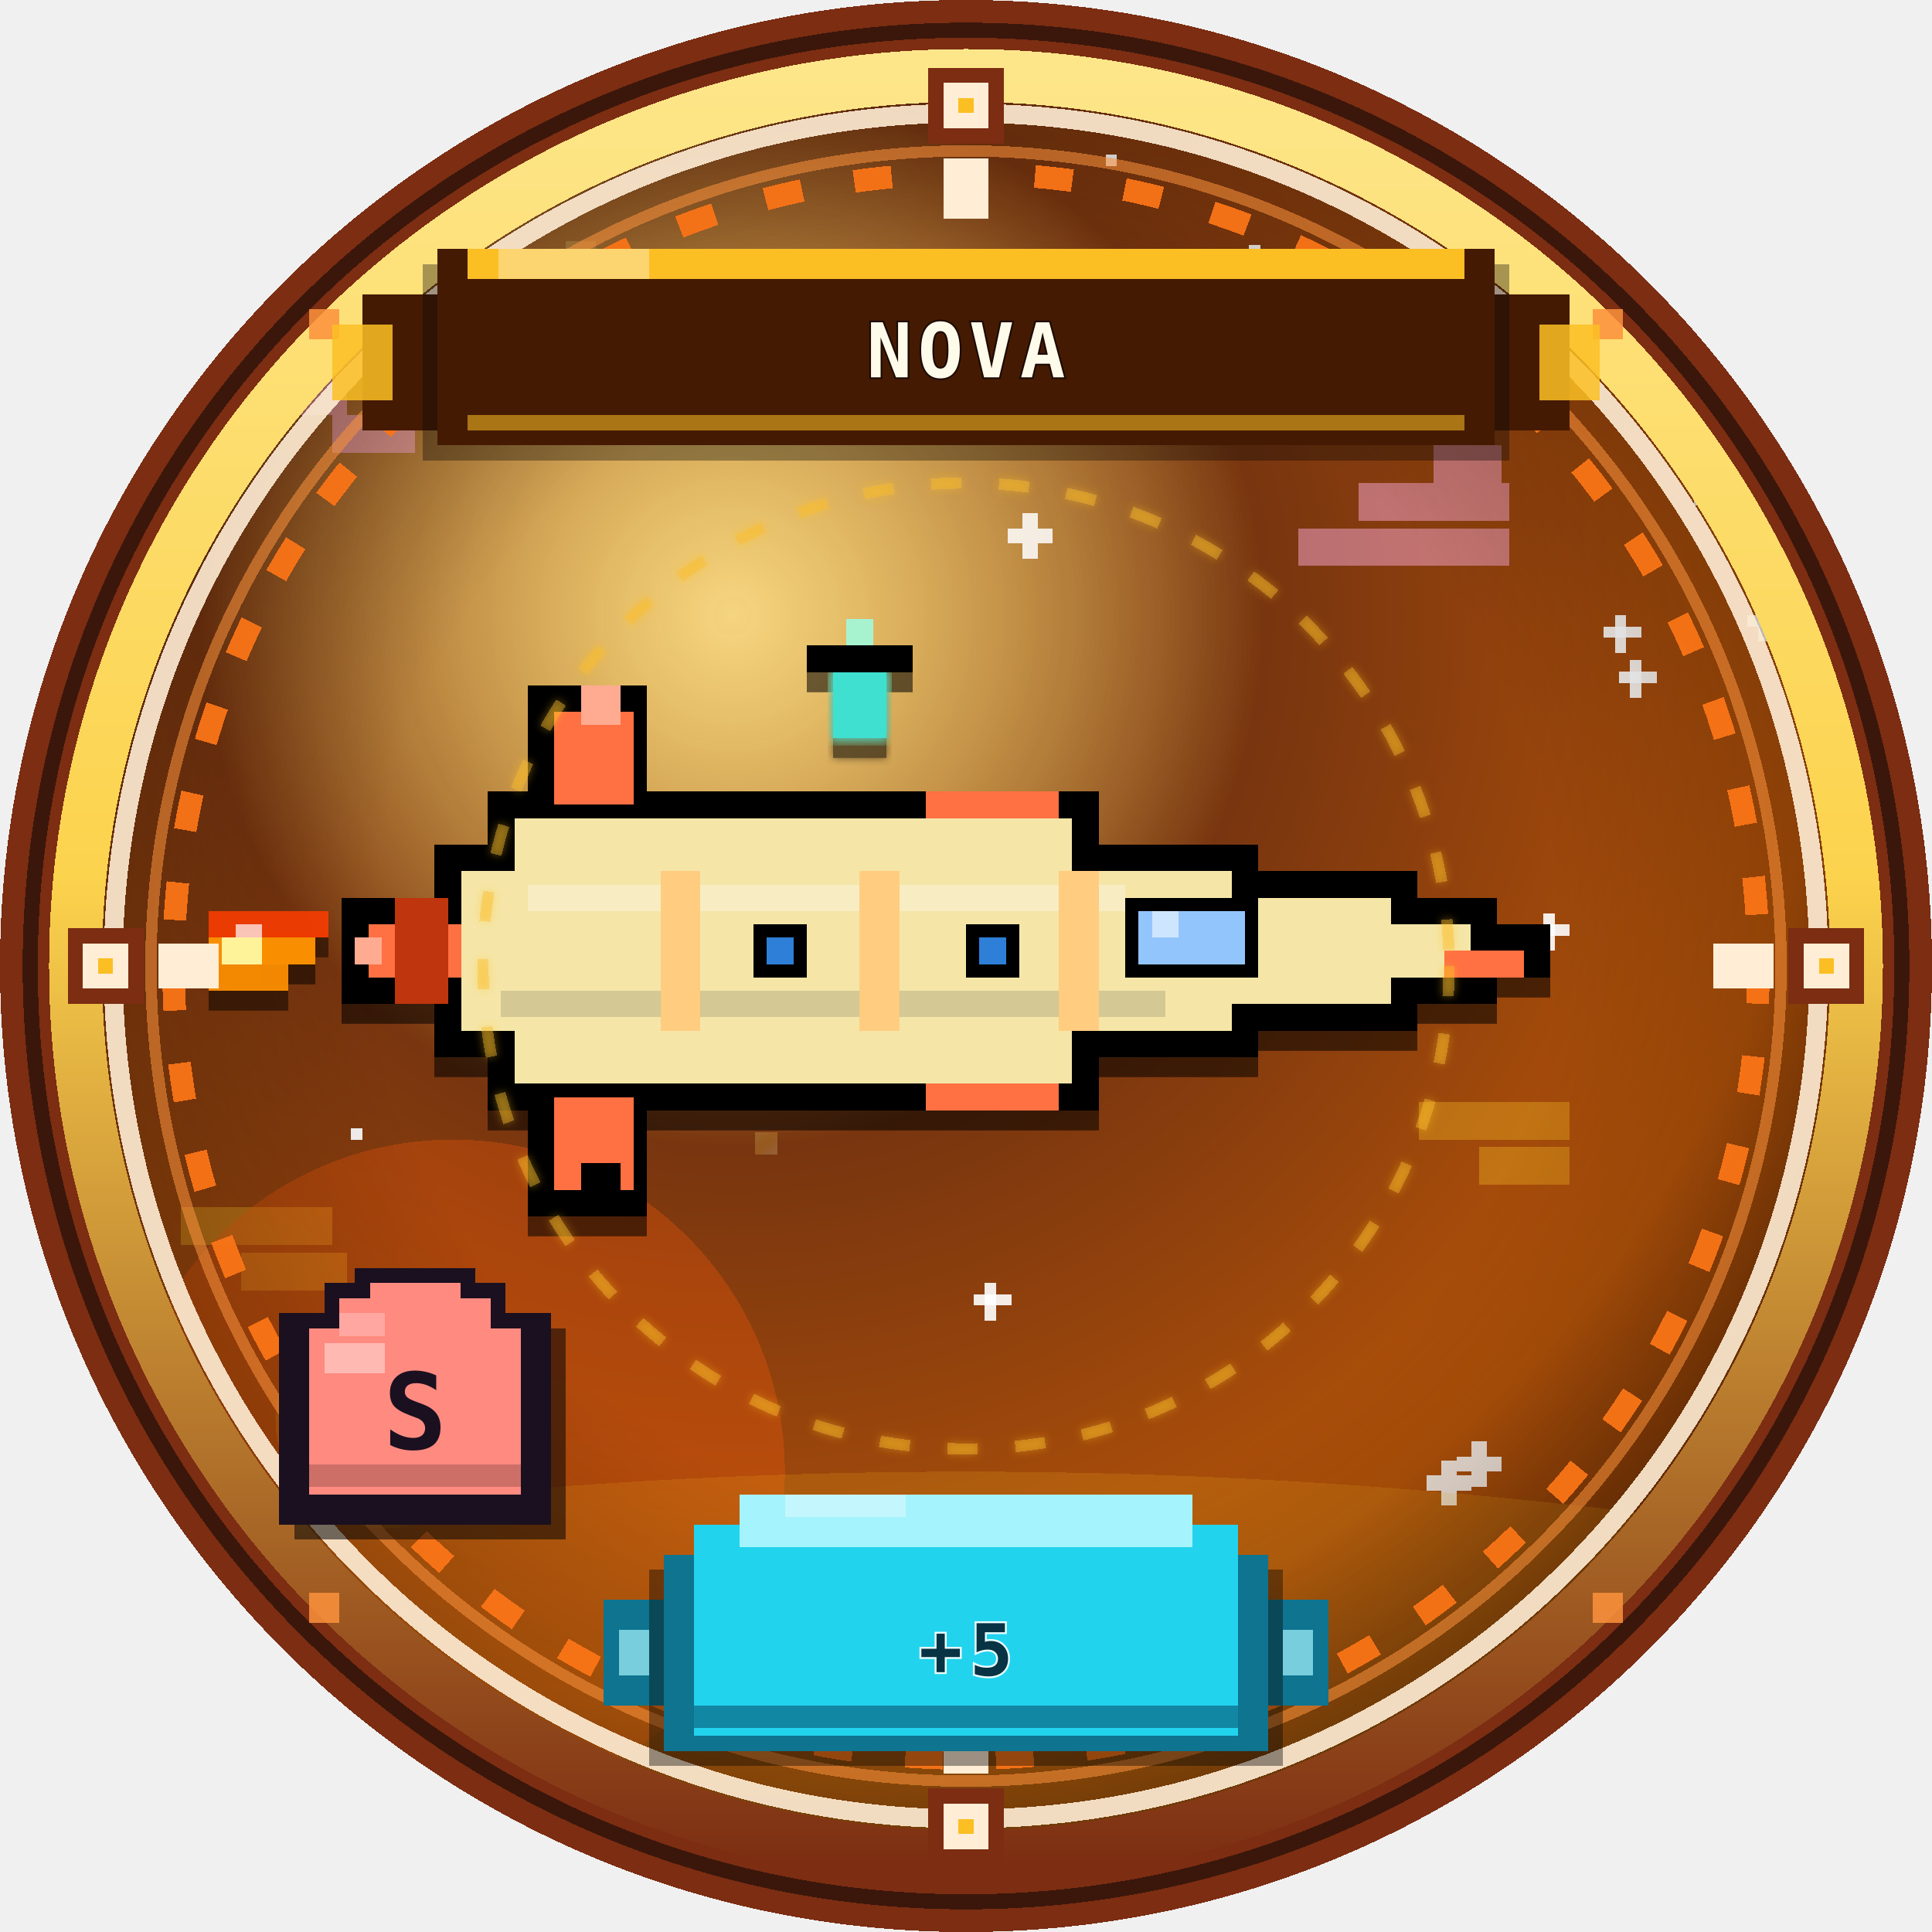
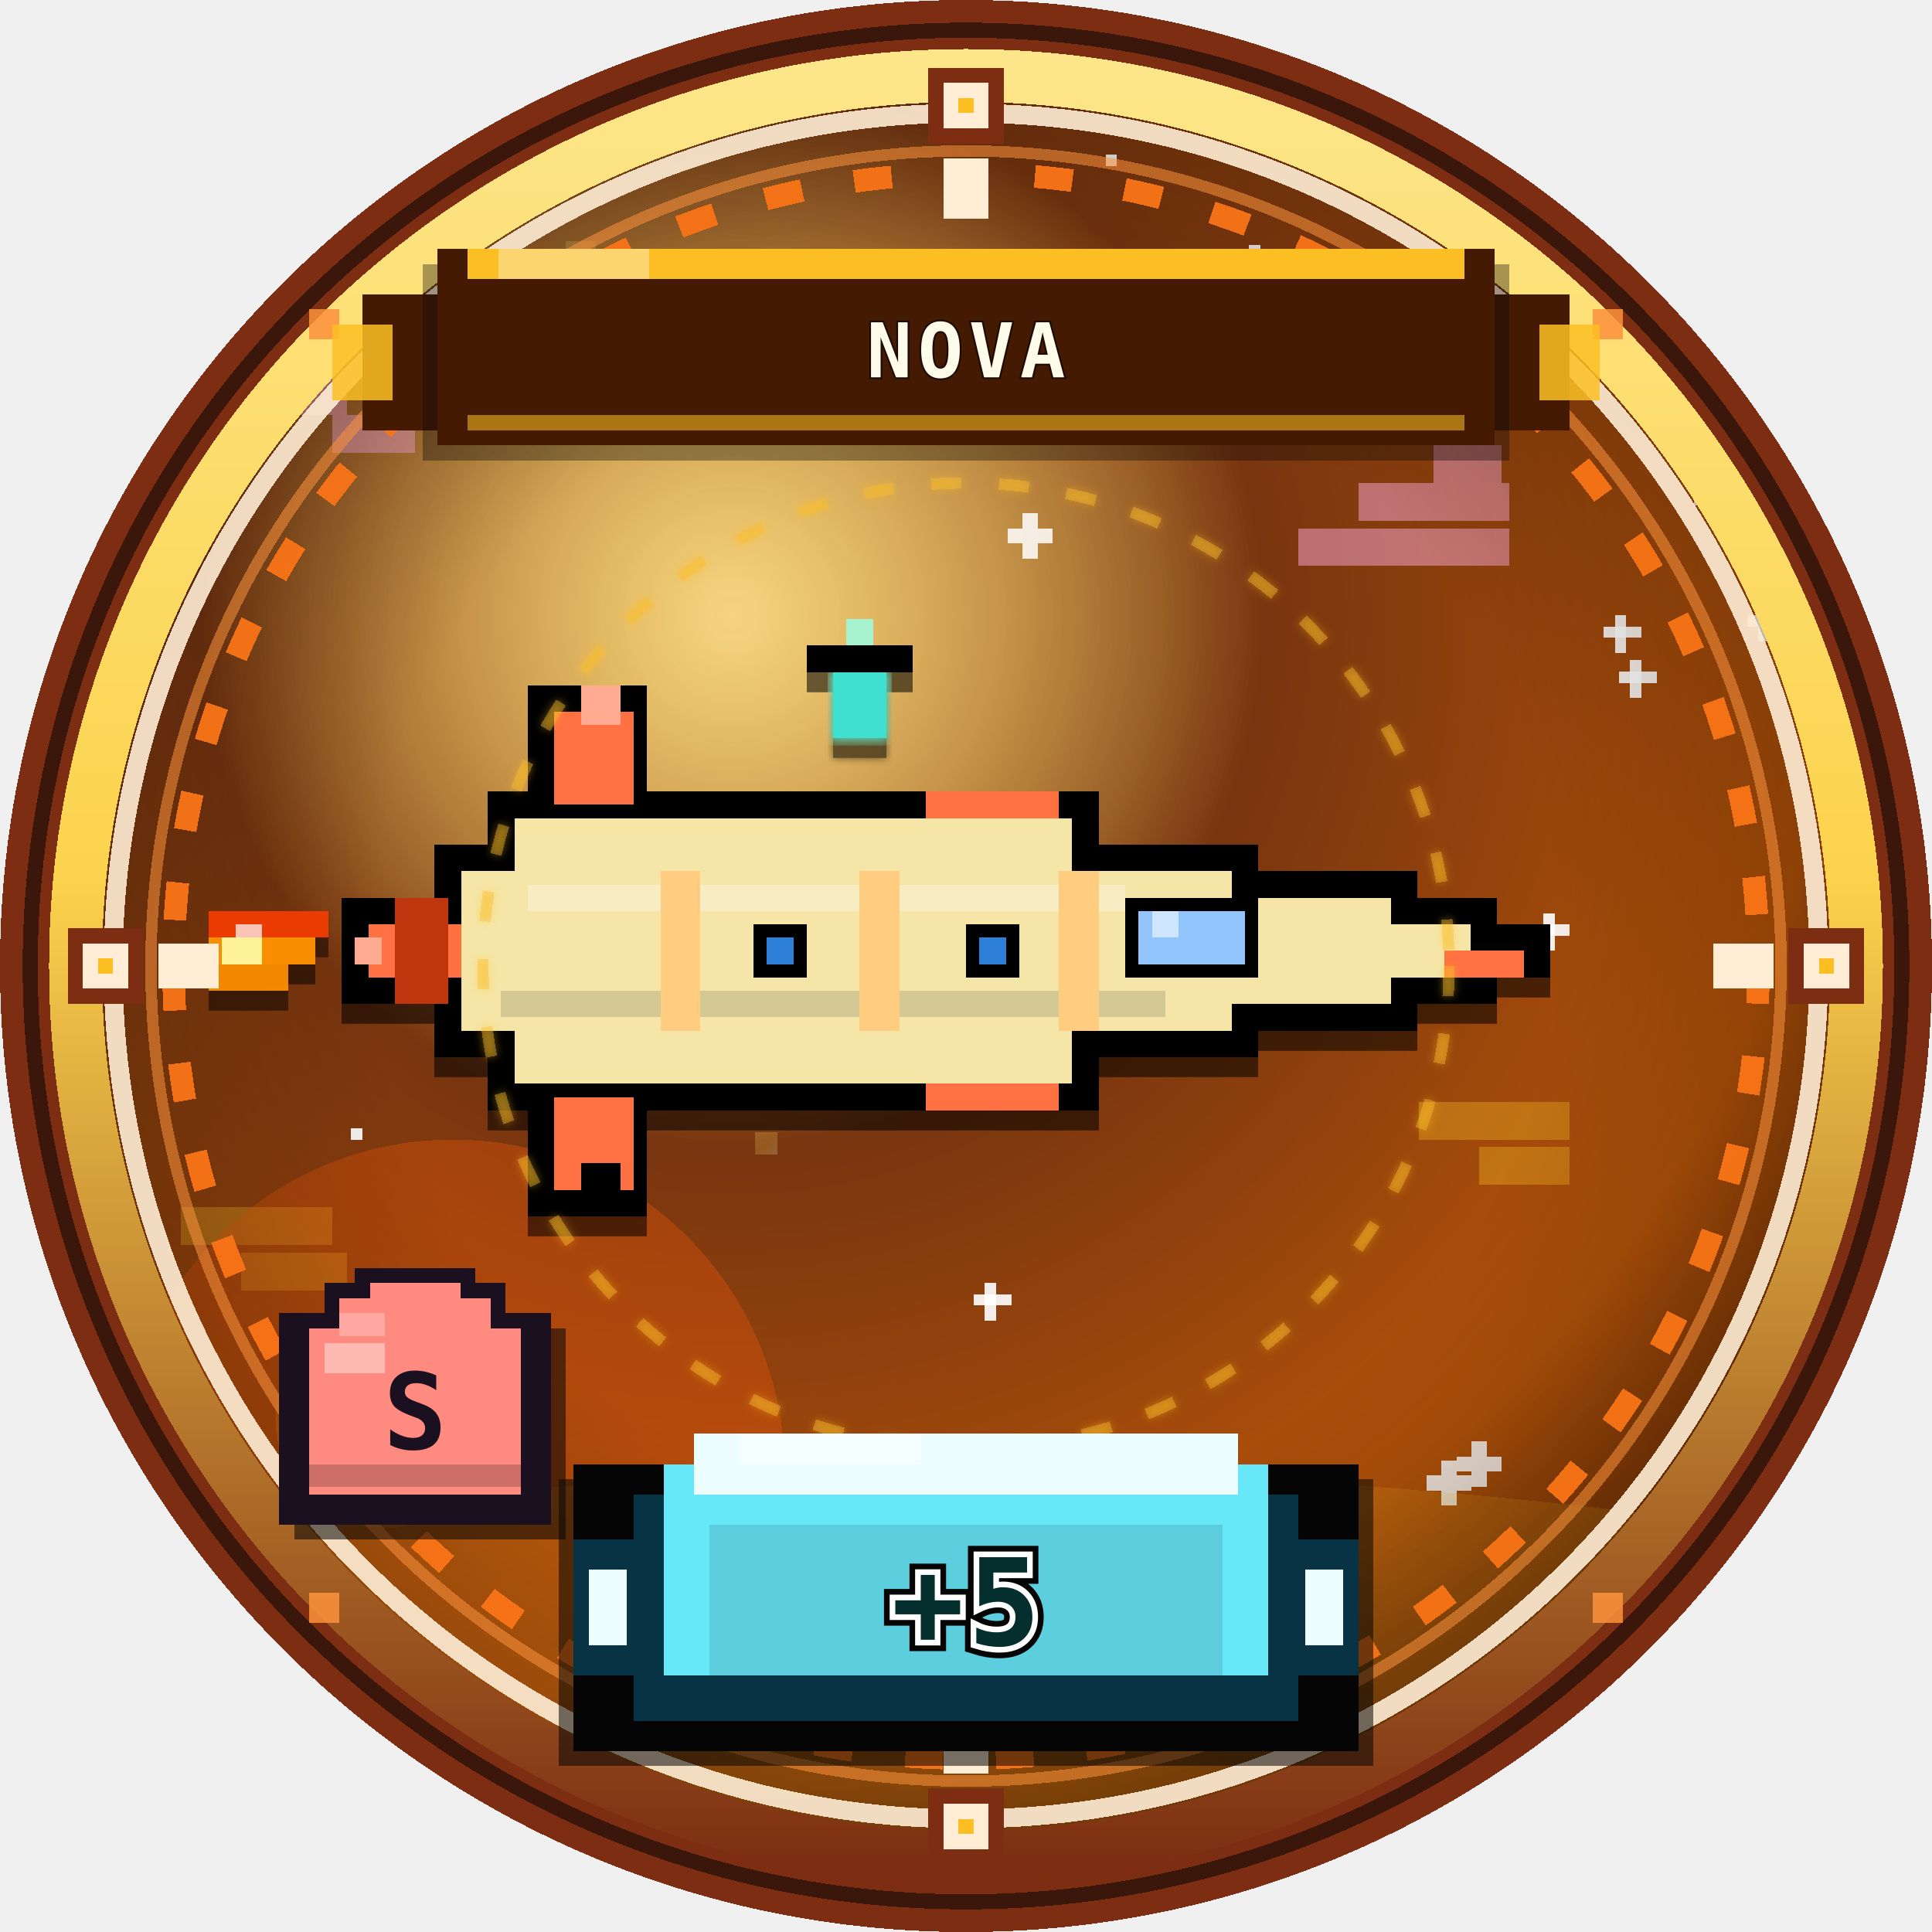
<svg xmlns="http://www.w3.org/2000/svg" viewBox="0 0 512 512" class="w-full h-full" shape-rendering="crispEdges">
  <defs>
    <radialGradient id="bg_badge_105" cx="38%" cy="32%" r="78%">
      <stop offset="0%" stop-color="#fbbf24" stop-opacity="0.55" />
      <stop offset="35%" stop-color="#78350f" />
      <stop offset="72%" stop-color="#b45309" />
      <stop offset="100%" stop-color="#451a03" />
    </radialGradient>
    <linearGradient id="hull_badge_105" x1="0%" y1="0%" x2="100%" y2="0%">
      <stop offset="0%" stop-color="#d4af37" />
      <stop offset="50%" stop-color="#fcf6ba" />
      <stop offset="100%" stop-color="#aa8822" />
    </linearGradient>
    <linearGradient id="frame_badge_105" x1="0%" y1="0%" x2="100%" y2="100%">
      <stop offset="0%" stop-color="#fde68a" />
      <stop offset="50%" stop-color="#fcd34d" />
      <stop offset="100%" stop-color="#fef3c7" />
    </linearGradient>
    <linearGradient id="rim_badge_105" x1="0%" y1="0%" x2="0%" y2="100%">
      <stop offset="0%" stop-color="#fde68a" />
      <stop offset="45%" stop-color="#fcd34d" />
      <stop offset="100%" stop-color="#7c2d12" />
    </linearGradient>
    <radialGradient id="vignette_badge_105" cx="50%" cy="48%" r="55%">
      <stop offset="55%" stop-color="#000000" stop-opacity="0" />
      <stop offset="100%" stop-color="#000000" stop-opacity="0.42" />
    </radialGradient>
    <filter id="shadow_badge_105" x="-50%" y="-50%" width="200%" height="200%">
      <feDropShadow dx="0" dy="6" stdDeviation="0" flood-color="#000" flood-opacity="0.55" />
    </filter>
    <filter id="glow_badge_105">
      <feGaussianBlur stdDeviation="1.2" result="blur" />
      <feComposite in="SourceGraphic" in2="blur" operator="over" />
    </filter>
    <filter id="text_glow_badge_105" x="-50%" y="-50%" width="200%" height="200%">
      <feGaussianBlur stdDeviation="2" result="blur" />
      <feMerge>
        <feMergeNode in="blur" />
        <feMergeNode in="SourceGraphic" />
      </feMerge>
    </filter>
    <clipPath id="clip_badge_105">
      <circle cx="256" cy="256" r="236" />
    </clipPath>
  </defs>
  <g clip-path="url(#clip_badge_105)">
    <rect width="512" height="512" fill="url(#bg_badge_105)" />
    <g fill="#ffffff" shape-rendering="crispEdges">
      <rect x="429" y="178" width="10" height="3" fill-opacity="0.9" />
      <rect x="432" y="175" width="3" height="10" fill-opacity="0.9" />
      <rect x="463" y="163" width="10" height="3" fill-opacity="0.9" />
      <rect x="466" y="160" width="3" height="10" fill-opacity="0.9" />
      <rect x="179" y="101" width="4" height="4" fill-opacity="0.95" />
      <rect x="93" y="299" width="3" height="3" fill-opacity="0.95" />
      <rect x="223" y="190" width="4" height="4" fill-opacity="0.95" />
      <rect x="453" y="126" width="4" height="4" fill-opacity="0.85" />
      <rect x="449" y="130" width="12" height="4" fill-opacity="0.85" />
      <rect x="453" y="134" width="4" height="4" fill-opacity="0.85" />
      <rect x="311" y="419" width="4" height="4" fill-opacity="0.85" />
      <rect x="307" y="423" width="12" height="4" fill-opacity="0.85" />
      <rect x="311" y="427" width="4" height="4" fill-opacity="0.85" />
      <rect x="271" y="136" width="4" height="4" fill-opacity="0.85" />
      <rect x="267" y="140" width="12" height="4" fill-opacity="0.85" />
      <rect x="271" y="144" width="4" height="4" fill-opacity="0.85" />
      <rect x="485" y="285" width="4" height="4" fill-opacity="0.95" />
      <rect x="382" y="387" width="4" height="4" fill-opacity="0.85" />
      <rect x="378" y="391" width="12" height="4" fill-opacity="0.85" />
      <rect x="382" y="395" width="4" height="4" fill-opacity="0.85" />
      <rect x="474" y="330" width="4" height="4" fill-opacity="0.95" />
      <rect x="258" y="343" width="10" height="3" fill-opacity="0.9" />
      <rect x="261" y="340" width="3" height="10" fill-opacity="0.9" />
      <rect x="406" y="245" width="10" height="3" fill-opacity="0.9" />
      <rect x="409" y="242" width="3" height="10" fill-opacity="0.9" />
      <rect x="473" y="352" width="4" height="4" fill-opacity="0.85" />
      <rect x="469" y="356" width="12" height="4" fill-opacity="0.85" />
      <rect x="473" y="360" width="4" height="4" fill-opacity="0.85" />
      <rect x="347" y="85" width="3" height="3" fill-opacity="0.95" />
      <rect x="146" y="86" width="3" height="3" fill-opacity="0.95" />
      <rect x="390" y="382" width="4" height="4" fill-opacity="0.85" />
      <rect x="386" y="386" width="12" height="4" fill-opacity="0.85" />
      <rect x="390" y="390" width="4" height="4" fill-opacity="0.85" />
      <rect x="293" y="41" width="3" height="3" fill-opacity="0.95" />
      <rect x="425" y="166" width="10" height="3" fill-opacity="0.9" />
      <rect x="428" y="163" width="3" height="10" fill-opacity="0.9" />
      <rect x="237" y="269" width="4" height="4" fill-opacity="0.85" />
      <rect x="233" y="273" width="12" height="4" fill-opacity="0.85" />
      <rect x="237" y="277" width="4" height="4" fill-opacity="0.85" />
      <rect x="328" y="68" width="10" height="3" fill-opacity="0.9" />
      <rect x="331" y="65" width="3" height="10" fill-opacity="0.9" />
    </g>
    <g opacity="0.5" shape-rendering="crispEdges">
      <g fill="#f9a8d4">
        <rect x="56" y="100" width="36" height="10" />
        <rect x="72" y="90" width="44" height="10" />
        <rect x="88" y="110" width="22" height="10" />
        <rect x="360" y="128" width="40" height="10" />
        <rect x="344" y="140" width="56" height="10" />
        <rect x="380" y="118" width="18" height="10" />
      </g>
      <g fill="#fbbf24" opacity="0.7">
        <rect x="48" y="320" width="40" height="10" />
        <rect x="64" y="332" width="28" height="10" />
        <rect x="376" y="292" width="40" height="10" />
        <rect x="392" y="304" width="24" height="10" />
      </g>
      <g fill="url(#frame_badge_105)" opacity="0.45">
        <rect x="150" y="64" width="8" height="8" />
        <rect x="348" y="84" width="8" height="8" />
        <rect x="120" y="250" width="8" height="8" />
        <rect x="300" y="230" width="8" height="8" />
        <rect x="200" y="300" width="6" height="6" />
      </g>
    </g>
    <circle cx="120" cy="390" r="88" fill="#ea580c" fill-opacity="0.35" />
    <circle cx="102" cy="376" r="29" fill="#fbbf24" fill-opacity="0.18" />
    <path d="M-40 420 Q256 360 552 420 V520 H-40 Z" fill="#fbbf24" fill-opacity="0.16" />
    <rect width="512" height="512" fill="url(#vignette_badge_105)" />
  </g>
  <g transform="translate(256, 252) scale(0.88)" filter="url(#shadow_badge_105)">
    <g transform="translate(8, 0)" shape-rendering="crispEdges">
      <rect x="-168" y="-32" width="248" height="64" fill="#050505" />
      <rect x="-152" y="-48" width="184" height="16" fill="#050505" />
      <rect x="-152" y="32" width="184" height="16" fill="#050505" />
      <rect x="80" y="-24" width="48" height="48" fill="#050505" />
      <rect x="120" y="-16" width="32" height="32" fill="#050505" />
      <rect x="144" y="-8" width="24" height="16" fill="#050505" />
      <rect x="-196" y="-16" width="32" height="32" fill="#050505" />
      <rect x="-140" y="-80" width="36" height="36" fill="#050505" />
      <rect x="-140" y="44" width="36" height="36" fill="#050505" />
      <rect x="-160" y="-24" width="232" height="48" fill="#f5e6a8" />
      <rect x="-144" y="-40" width="168" height="16" fill="#f5e6a8" />
      <rect x="-144" y="24" width="168" height="16" fill="#f5e6a8" />
      <rect x="72" y="-16" width="48" height="32" fill="#f5e6a8" />
      <rect x="112" y="-8" width="32" height="16" fill="#f5e6a8" />
      <rect x="136" y="0" width="24" height="8" fill="#ff7043" />
      <rect x="-140" y="-20" width="180" height="8" fill="#ffffff" opacity="0.3" />
      <rect x="-148" y="12" width="200" height="8" fill="#1a1a22" opacity="0.15" />
      <rect x="-100" y="-24" width="12" height="48" fill="#ffcc80" />
      <rect x="-40" y="-24" width="12" height="48" fill="#ffcc80" />
      <rect x="20" y="-24" width="12" height="48" fill="#ffcc80" />
      <rect x="-132" y="-72" width="24" height="28" fill="#ff7043" />
      <rect x="-124" y="-80" width="12" height="12" fill="#ffab91" />
      <rect x="-132" y="44" width="24" height="28" fill="#ff7043" />
      <rect x="-124" y="64" width="12" height="12" fill="#050505" />
      <rect x="-20" y="-48" width="40" height="8" fill="#ff7043" />
      <rect x="-20" y="40" width="40" height="8" fill="#ff7043" />
      <rect x="-188" y="-8" width="28" height="16" fill="#ff7043" />
      <rect x="-180" y="-16" width="16" height="32" fill="#bf360c" />
      <rect x="-192" y="-4" width="8" height="8" fill="#ffab91" />
      <rect x="40" y="-16" width="40" height="24" fill="#050505" />
      <rect x="44" y="-12" width="32" height="16" fill="#93c5fd" />
      <rect x="48" y="-12" width="8" height="8" fill="#e0f2fe" opacity="0.75" />
      <rect x="-72" y="-8" width="16" height="16" fill="#050505" />
      <rect x="-68" y="-4" width="8" height="8" fill="#2f7fd8" />
      <rect x="-8" y="-8" width="16" height="16" fill="#050505" />
      <rect x="-4" y="-4" width="8" height="8" fill="#2f7fd8" />
      <rect x="-236" y="-12" width="36" height="8" fill="#ff3d00" opacity="0.85" />
      <rect x="-236" y="-4" width="32" height="8" fill="#ff9100" opacity="0.95" />
      <rect x="-236" y="4" width="24" height="8" fill="#ff9100" opacity="0.9" />
      <rect x="-232" y="-4" width="12" height="8" fill="#fff59d" opacity="0.98" />
      <rect x="-228" y="-8" width="8" height="4" fill="#ffffff" opacity="0.7" />
      <rect x="-48" y="-84" width="16" height="20" fill="#40e0d0" filter="url(#glow_badge_105)" />
      <rect x="-56" y="-92" width="32" height="8" fill="#050505" />
      <rect x="-44" y="-100" width="8" height="8" fill="#a7f3d0" />
    </g>
  </g>
  <g filter="url(#glow_badge_105)" id="upgrade_badge_105">
    <circle cx="256" cy="256" r="128" fill="none" stroke="#fbbf24" stroke-width="3" opacity="0.4" stroke-dasharray="8 10" />
  </g>
  <g shape-rendering="crispEdges" id="frame_badge_105_chrome">
    <circle cx="256" cy="256" r="248" fill="none" stroke="#7c2d12" stroke-width="16" />
    <circle cx="256" cy="256" r="248" fill="none" stroke="#050505" stroke-width="4" opacity="0.55" />
    <circle cx="256" cy="256" r="236" fill="none" stroke="url(#rim_badge_105)" stroke-width="14" />
    <circle cx="256" cy="256" r="226" fill="none" stroke="#ffedd5" stroke-width="5" opacity="0.9" />
    <circle cx="256" cy="256" r="216" fill="none" stroke="#fb923c" stroke-width="3" opacity="0.55" />
    <circle cx="256" cy="256" r="210" fill="none" stroke="#f97316" stroke-width="6" stroke-dasharray="10 14" opacity="0.95" />
    <rect x="250" y="42" width="12" height="16" fill="#ffedd5" />
    <rect x="250" y="454" width="12" height="16" fill="#ffedd5" />
    <rect x="42" y="250" width="16" height="12" fill="#ffedd5" />
    <rect x="454" y="250" width="16" height="12" fill="#ffedd5" />
    <rect x="246" y="18" width="20" height="20" fill="#7c2d12" />
    <rect x="250" y="22" width="12" height="12" fill="#ffedd5" />
    <rect x="254" y="26" width="4" height="4" fill="#fbbf24" />
    <rect x="474" y="246" width="20" height="20" fill="#7c2d12" />
    <rect x="478" y="250" width="12" height="12" fill="#ffedd5" />
    <rect x="482" y="254" width="4" height="4" fill="#fbbf24" />
    <rect x="246" y="474" width="20" height="20" fill="#7c2d12" />
    <rect x="250" y="478" width="12" height="12" fill="#ffedd5" />
    <rect x="254" y="482" width="4" height="4" fill="#fbbf24" />
    <rect x="18" y="246" width="20" height="20" fill="#7c2d12" />
    <rect x="22" y="250" width="12" height="12" fill="#ffedd5" />
    <rect x="26" y="254" width="4" height="4" fill="#fbbf24" />
    <rect x="82" y="82" width="8" height="8" fill="#fb923c" opacity="0.85" />
    <rect x="422" y="82" width="8" height="8" fill="#fb923c" opacity="0.85" />
    <rect x="82" y="422" width="8" height="8" fill="#fb923c" opacity="0.85" />
    <rect x="422" y="422" width="8" height="8" fill="#fb923c" opacity="0.85" />
  </g>
  <g shape-rendering="crispEdges" id="name_badge_105">
    <rect x="96" y="78" width="20" height="36" fill="#451a03" />
    <rect x="396" y="78" width="20" height="36" fill="#451a03" />
    <rect x="88" y="86" width="16" height="20" fill="#fbbf24" opacity="0.85" />
    <rect x="408" y="86" width="16" height="20" fill="#fbbf24" opacity="0.85" />
    <rect x="112" y="70" width="288" height="52" fill="#050505" opacity="0.35" />
    <rect x="116" y="66" width="280" height="52" fill="#451a03" />
    <rect x="124" y="74" width="264" height="36" fill="#451a03" />
    <rect x="124" y="66" width="264" height="8" fill="#fbbf24" />
    <rect x="132" y="66" width="40" height="8" fill="#ffffff" opacity="0.35" />
    <rect x="124" y="110" width="264" height="4" fill="#fbbf24" opacity="0.55" />
    <text x="256" y="100" font-family="Galmuri11, monospace" font-size="20" font-weight="bold" fill="#fffbeb" stroke="#1c0a00" stroke-width="0.9" paint-order="stroke" text-anchor="middle" letter-spacing="1.5">NOVA</text>
  </g>
  <g shape-rendering="crispEdges" id="grade_badge_105">
    <rect x="78" y="352" width="72" height="56" fill="#050505" opacity="0.55" />
    <rect x="74" y="348" width="72" height="56" fill="#1a1020" />
    <rect x="86" y="340" width="48" height="12" fill="#1a1020" />
    <rect x="94" y="336" width="32" height="8" fill="#1a1020" />
    <rect x="82" y="352" width="56" height="44" fill="#ff8a80" />
    <rect x="90" y="344" width="40" height="12" fill="#ff8a80" />
    <rect x="98" y="340" width="24" height="8" fill="#ff8a80" />
    <rect x="86" y="356" width="16" height="8" fill="#ffffff" opacity="0.4" />
    <rect x="90" y="348" width="12" height="6" fill="#ffffff" opacity="0.25" />
    <rect x="82" y="388" width="56" height="6" fill="#050505" opacity="0.2" />
    <text x="110" y="384" font-family="Galmuri11, monospace" font-size="28" font-weight="bold" fill="#1a1020" text-anchor="middle">S</text>
  </g>
  <g shape-rendering="crispEdges" id="enhance_badge_105">
-     <rect x="160" y="424" width="16" height="28" fill="#0e7490" />
-     <rect x="336" y="424" width="16" height="28" fill="#0e7490" />
-     <rect x="164" y="432" width="8" height="12" fill="#a5f3fc" opacity="0.7" />
-     <rect x="340" y="432" width="8" height="12" fill="#a5f3fc" opacity="0.7" />
-     <rect x="172" y="416" width="168" height="52" fill="#050505" opacity="0.4" />
-     <rect x="176" y="412" width="160" height="52" fill="#0e7490" />
-     <rect x="184" y="404" width="144" height="56" fill="#22d3ee" />
-     <rect x="196" y="396" width="120" height="14" fill="#a5f3fc" />
-     <rect x="208" y="396" width="32" height="6" fill="#ffffff" opacity="0.35" />
-     <rect x="184" y="452" width="144" height="6" fill="#0e7490" opacity="0.8" />
-     <text x="256" y="444" font-family="Galmuri11, monospace" font-size="19" font-weight="bold" fill="#083344" stroke="#ecfeff" stroke-width="1" paint-order="stroke" text-anchor="middle" letter-spacing="2">+5</text>
+     <rect x="148" y="392" width="216" height="76" fill="#050505" opacity="0.55" />
+     <rect x="152" y="388" width="208" height="76" fill="#050505" />
+     <rect x="152" y="408" width="18" height="36" fill="#083344" />
+     <rect x="342" y="408" width="18" height="36" fill="#083344" />
+     <rect x="156" y="416" width="10" height="20" fill="#ecfeff" />
+     <rect x="346" y="416" width="10" height="20" fill="#ecfeff" />
+     <rect x="168" y="396" width="176" height="60" fill="#083344" />
+     <rect x="176" y="388" width="160" height="64" fill="#67e8f9" />
+     <rect x="184" y="380" width="144" height="16" fill="#ecfeff" />
+     <rect x="196" y="380" width="48" height="8" fill="#ffffff" opacity="0.55" />
+     <rect x="188" y="404" width="136" height="40" fill="#050505" opacity="0.12" />
+     <rect x="176" y="444" width="160" height="8" fill="#083344" />
+     <text x="256" y="436" font-family="Galmuri11, monospace" font-size="32" font-weight="bold" fill="none" stroke="#050505" stroke-width="6" paint-order="stroke" text-anchor="middle" letter-spacing="1">+5</text>
+     <text x="256" y="436" font-family="Galmuri11, monospace" font-size="32" font-weight="bold" fill="#042f2e" stroke="#ffffff" stroke-width="3" paint-order="stroke" text-anchor="middle" letter-spacing="1">+5</text>
  </g>
</svg>
